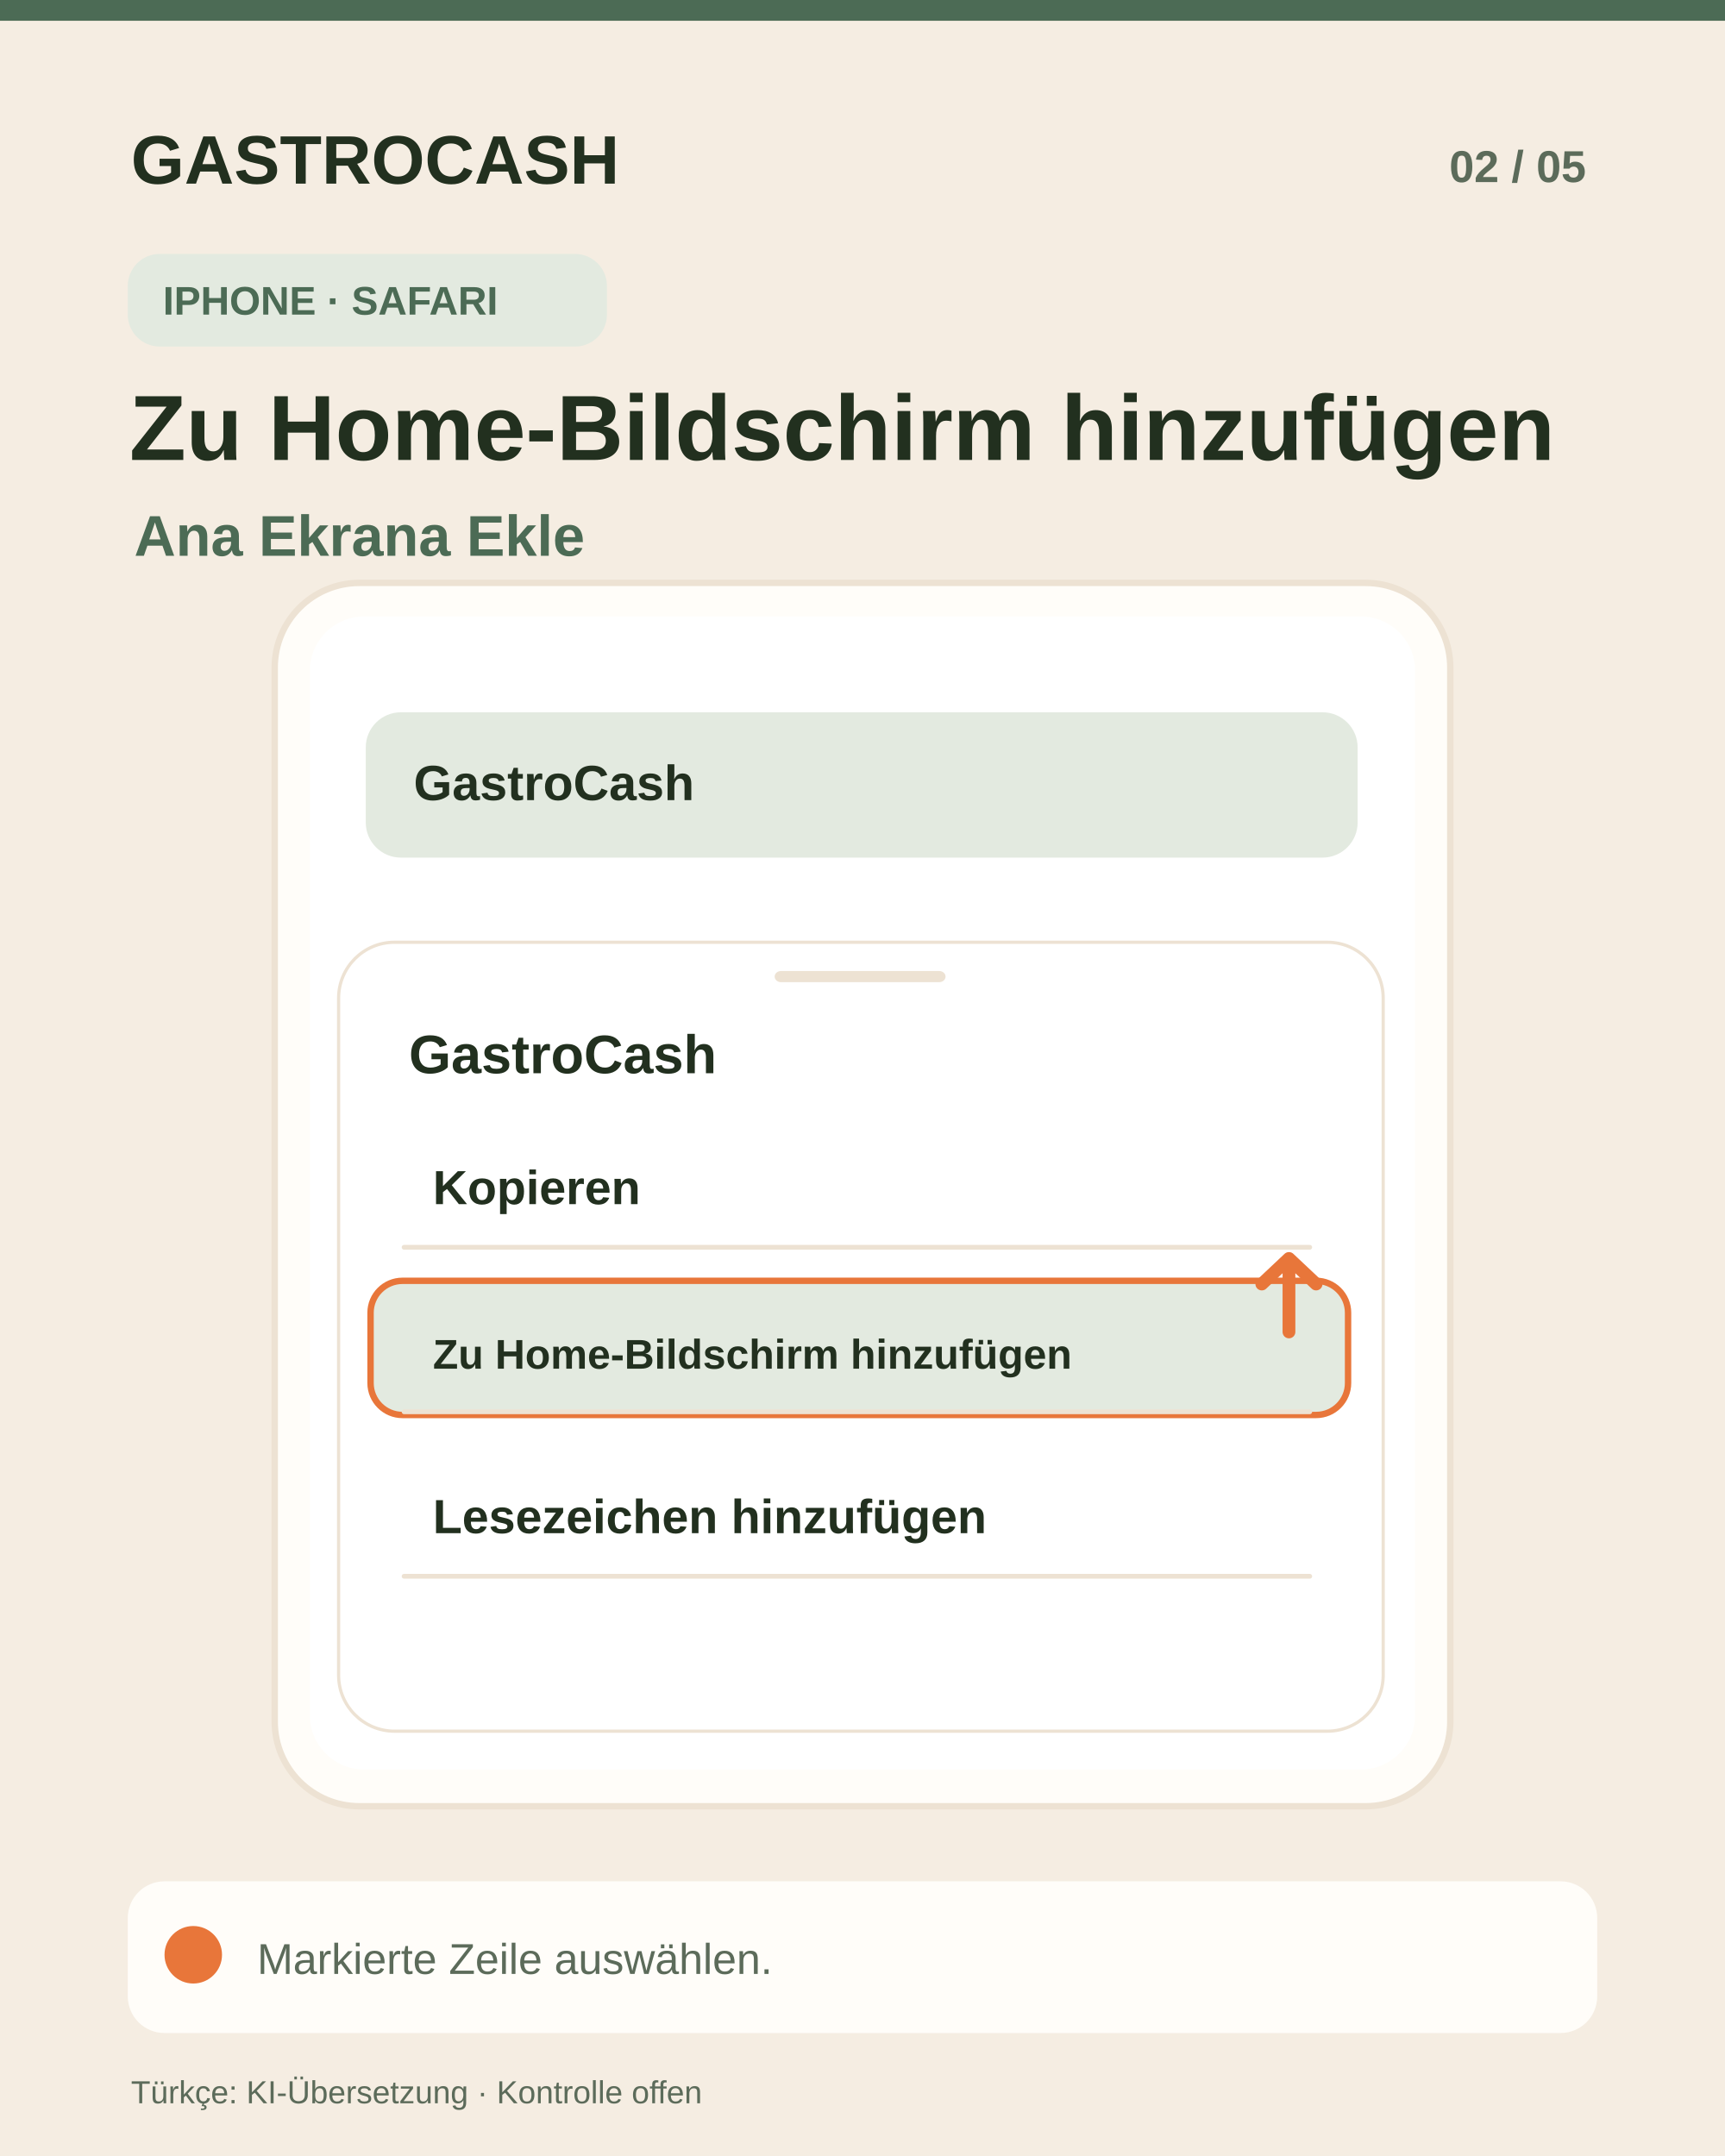
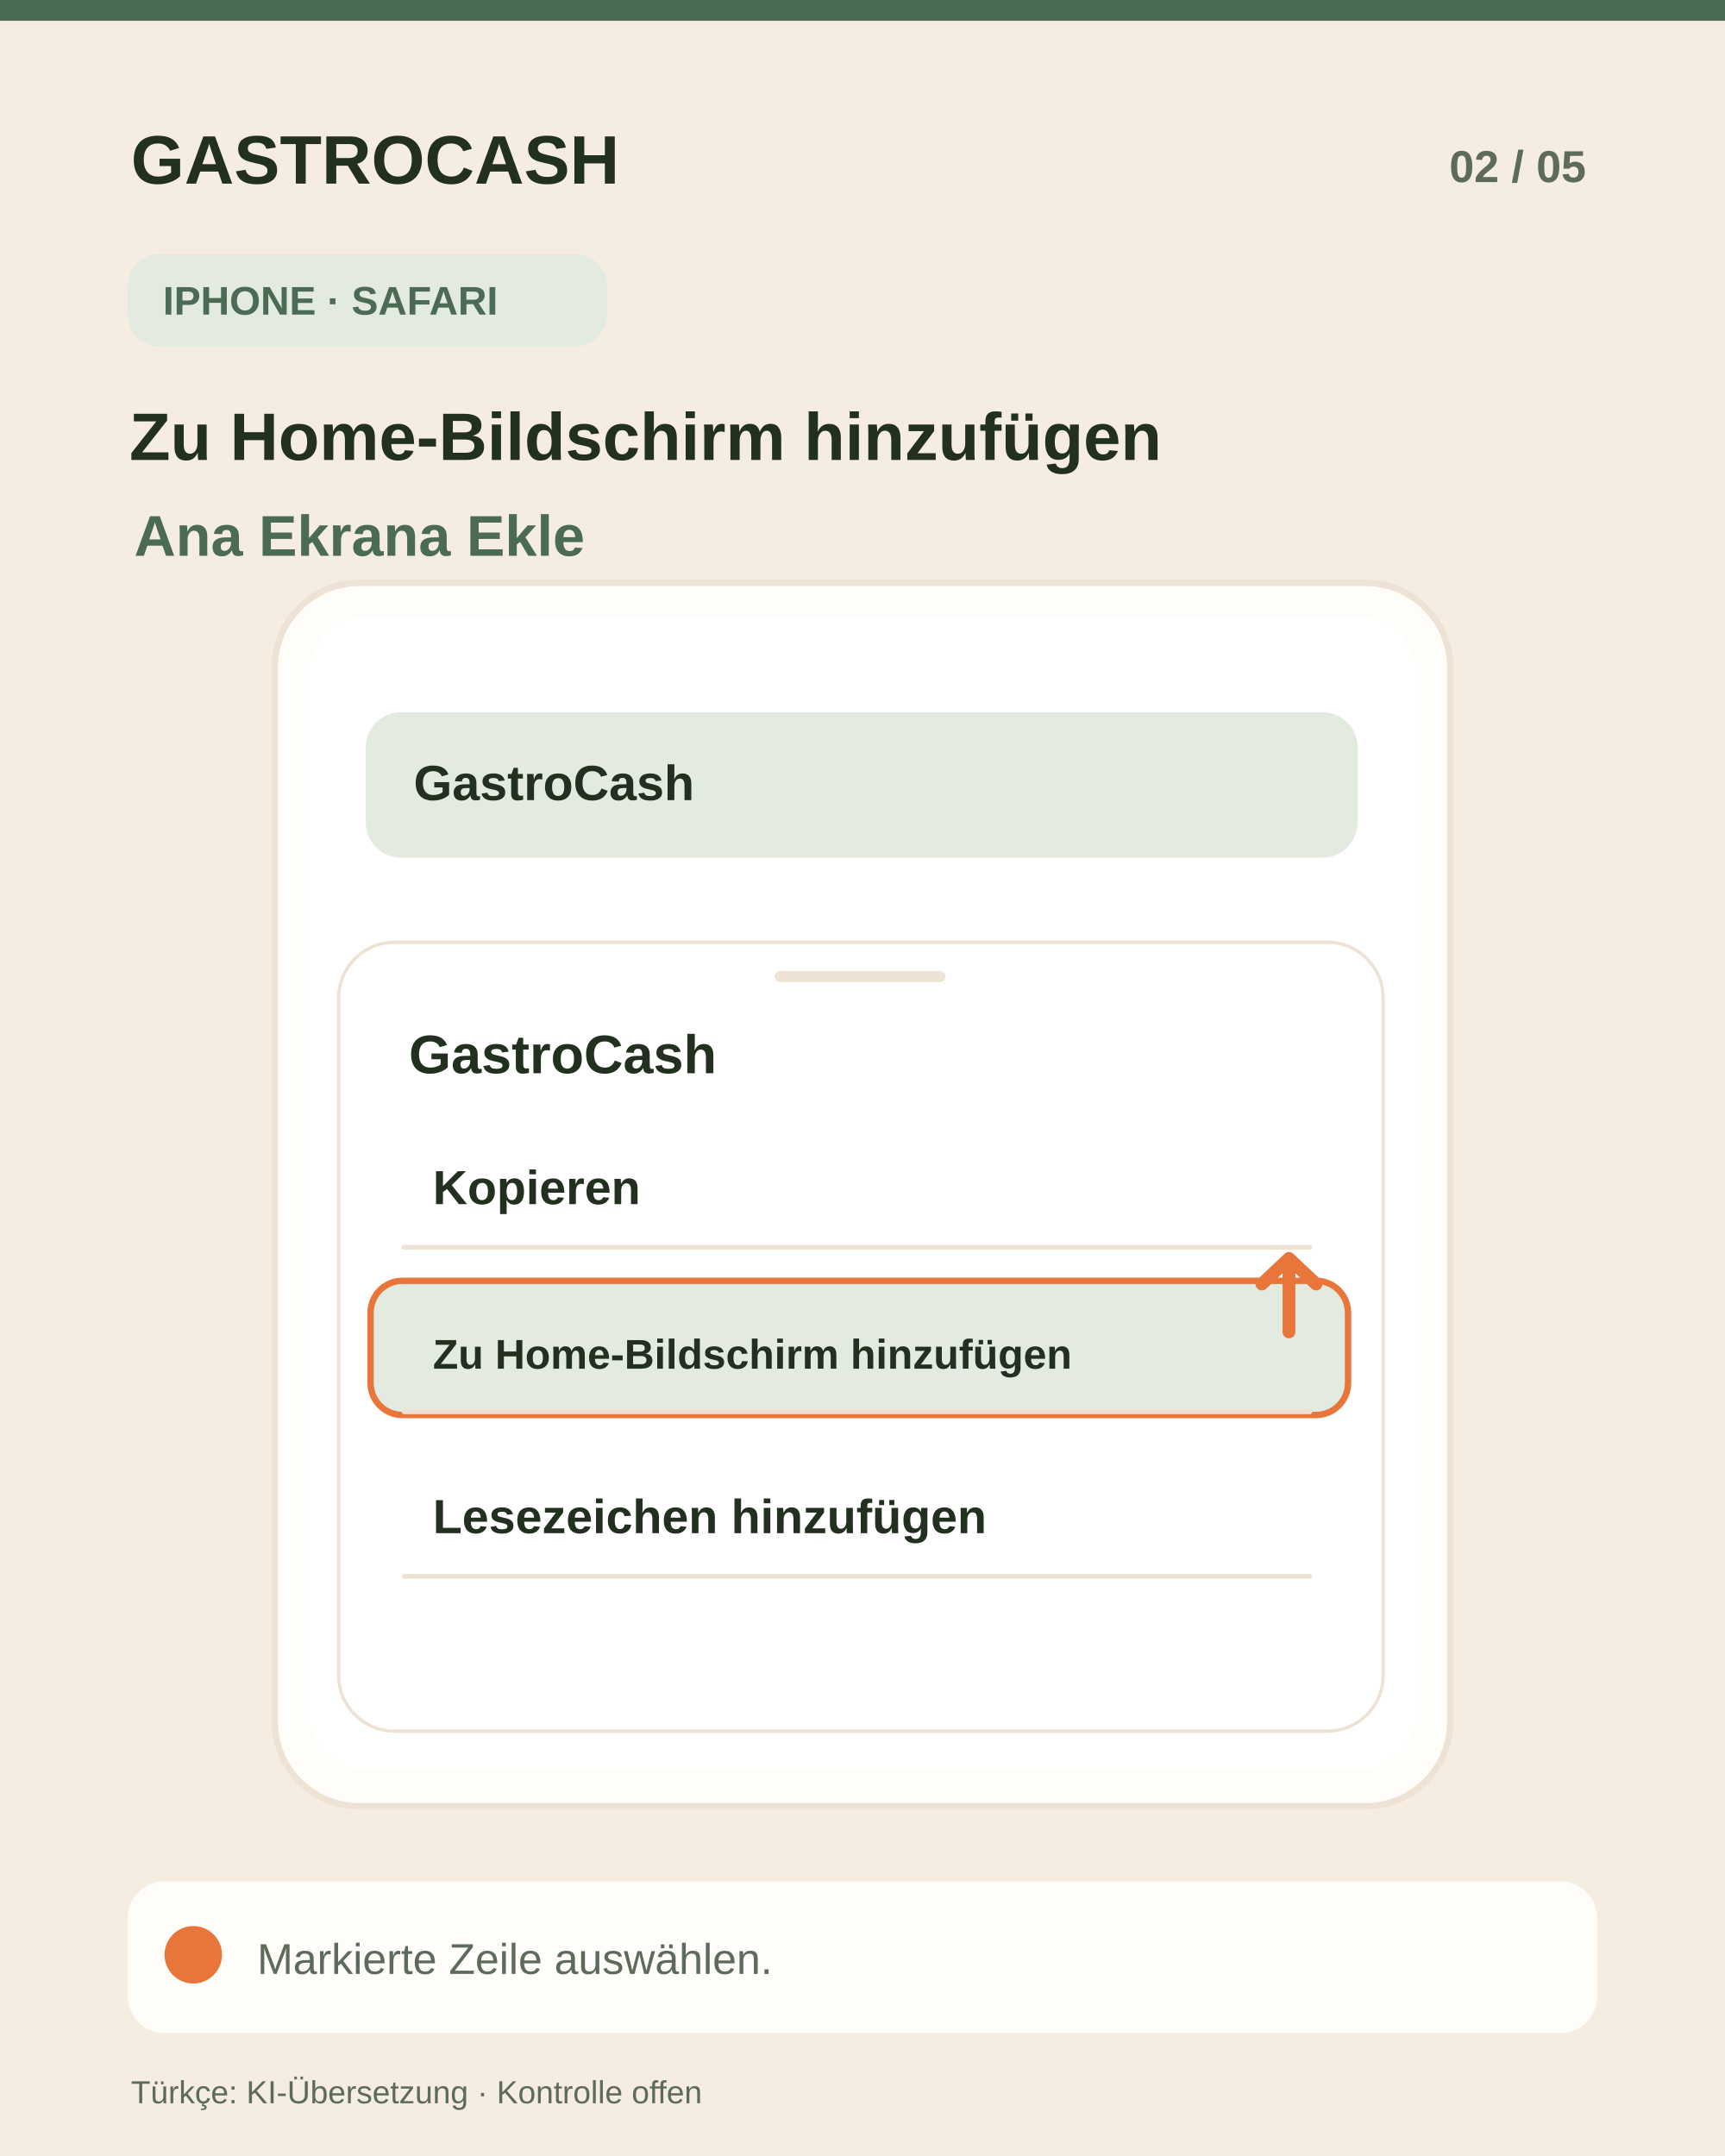
<svg xmlns="http://www.w3.org/2000/svg" width="1080" height="1350" viewBox="0 0 1080 1350">
  <rect x="0" y="0" width="1080" height="1350" rx="0" fill="#F5EDE2" />
  <rect x="0" y="0" width="1080" height="13" rx="0" fill="#4C6B55" />
  <text x="82" y="115" font-family="-apple-system,BlinkMacSystemFont,Arial,sans-serif" font-size="43" font-weight="800" fill="#22301F" text-anchor="start">GASTROCASH</text>
  <text x="993" y="114" font-family="-apple-system,BlinkMacSystemFont,Arial,sans-serif" font-size="28" font-weight="600" fill="#5C6B5A" text-anchor="end">02 / 05</text>
  <rect x="80" y="159" width="300" height="58" rx="20" fill="#E3EAE0" />
  <text x="102" y="197" font-family="-apple-system,BlinkMacSystemFont,Arial,sans-serif" font-size="25" font-weight="750" fill="#4C6B55" text-anchor="start">IPHONE · SAFARI</text>
-   <text x="81" y="288" font-family="-apple-system,BlinkMacSystemFont,Arial,sans-serif" font-size="58" font-weight="750" fill="#22301F" text-anchor="start">Zu Home-Bildschirm hinzufügen</text>
+   <text x="81" y="288" font-family="-apple-system,BlinkMacSystemFont,Arial,sans-serif" font-size="42" font-weight="750" fill="#22301F" text-anchor="start">Zu Home-Bildschirm hinzufügen</text>
  <text x="84" y="348" font-family="-apple-system,BlinkMacSystemFont,Arial,sans-serif" font-size="36" font-weight="600" fill="#4C6B55" text-anchor="start">Ana Ekrana Ekle</text>
  <rect x="172" y="365" width="736" height="766" rx="53" fill="#FFFDF9" stroke="#EDE2D3" stroke-width="4" />
  <rect x="194" y="386" width="692" height="722" rx="34" fill="#FFFFFF" />
  <rect x="229" y="446" width="621" height="91" rx="22" fill="#E3EAE0" />
  <text x="259" y="501" font-family="-apple-system,BlinkMacSystemFont,Arial,sans-serif" font-size="31" font-weight="750" fill="#22301F" text-anchor="start">GastroCash</text>
  <rect x="212" y="590" width="654" height="494" rx="35" fill="#FFFFFF" stroke="#EDE2D3" stroke-width="2" />
  <rect x="485" y="608" width="107" height="7" rx="4" fill="#EDE2D3" />
  <text x="256" y="672" font-family="-apple-system,BlinkMacSystemFont,Arial,sans-serif" font-size="34" font-weight="700" fill="#22301F" text-anchor="start">GastroCash</text>
  <text x="271" y="754" font-family="-apple-system,BlinkMacSystemFont,Arial,sans-serif" font-size="30" font-weight="650" fill="#22301F" text-anchor="start">Kopieren</text>
  <path d="M 253 781 L 820 781" stroke="#EDE2D3" stroke-width="3" stroke-linecap="round" />
  <rect x="232" y="802" width="612" height="84" rx="20" fill="#E3EAE0" stroke="#E8763A" stroke-width="4" />
  <text x="271" y="857" font-family="-apple-system,BlinkMacSystemFont,Arial,sans-serif" font-size="26" font-weight="650" fill="#22301F" text-anchor="start">Zu Home-Bildschirm hinzufügen</text>
  <path d="M 253 884 L 820 884" stroke="#EDE2D3" stroke-width="3" stroke-linecap="round" />
  <text x="271" y="960" font-family="-apple-system,BlinkMacSystemFont,Arial,sans-serif" font-size="30" font-weight="650" fill="#22301F" text-anchor="start">Lesezeichen hinzufügen</text>
  <path d="M 253 987 L 820 987" stroke="#EDE2D3" stroke-width="3" stroke-linecap="round" />
  <path d="M807 834 L807 788 M790 804 L807 788 L824 804" stroke="#E8763A" stroke-width="8" fill="none" stroke-linejoin="round" stroke-linecap="round" />
  <rect x="80" y="1178" width="920" height="95" rx="23" fill="#FFFDF9" />
  <circle cx="121" cy="1224" r="18" fill="#E8763A" />
  <text x="161" y="1236" font-family="-apple-system,BlinkMacSystemFont,Arial,sans-serif" font-size="27" font-weight="500" fill="#5C6B5A" text-anchor="start">Markierte Zeile auswählen.</text>
  <text x="82" y="1317" font-family="-apple-system,BlinkMacSystemFont,Arial,sans-serif" font-size="20" font-weight="500" fill="#5C6B5A" text-anchor="start">Türkçe: KI-Übersetzung · Kontrolle offen</text>
</svg>
